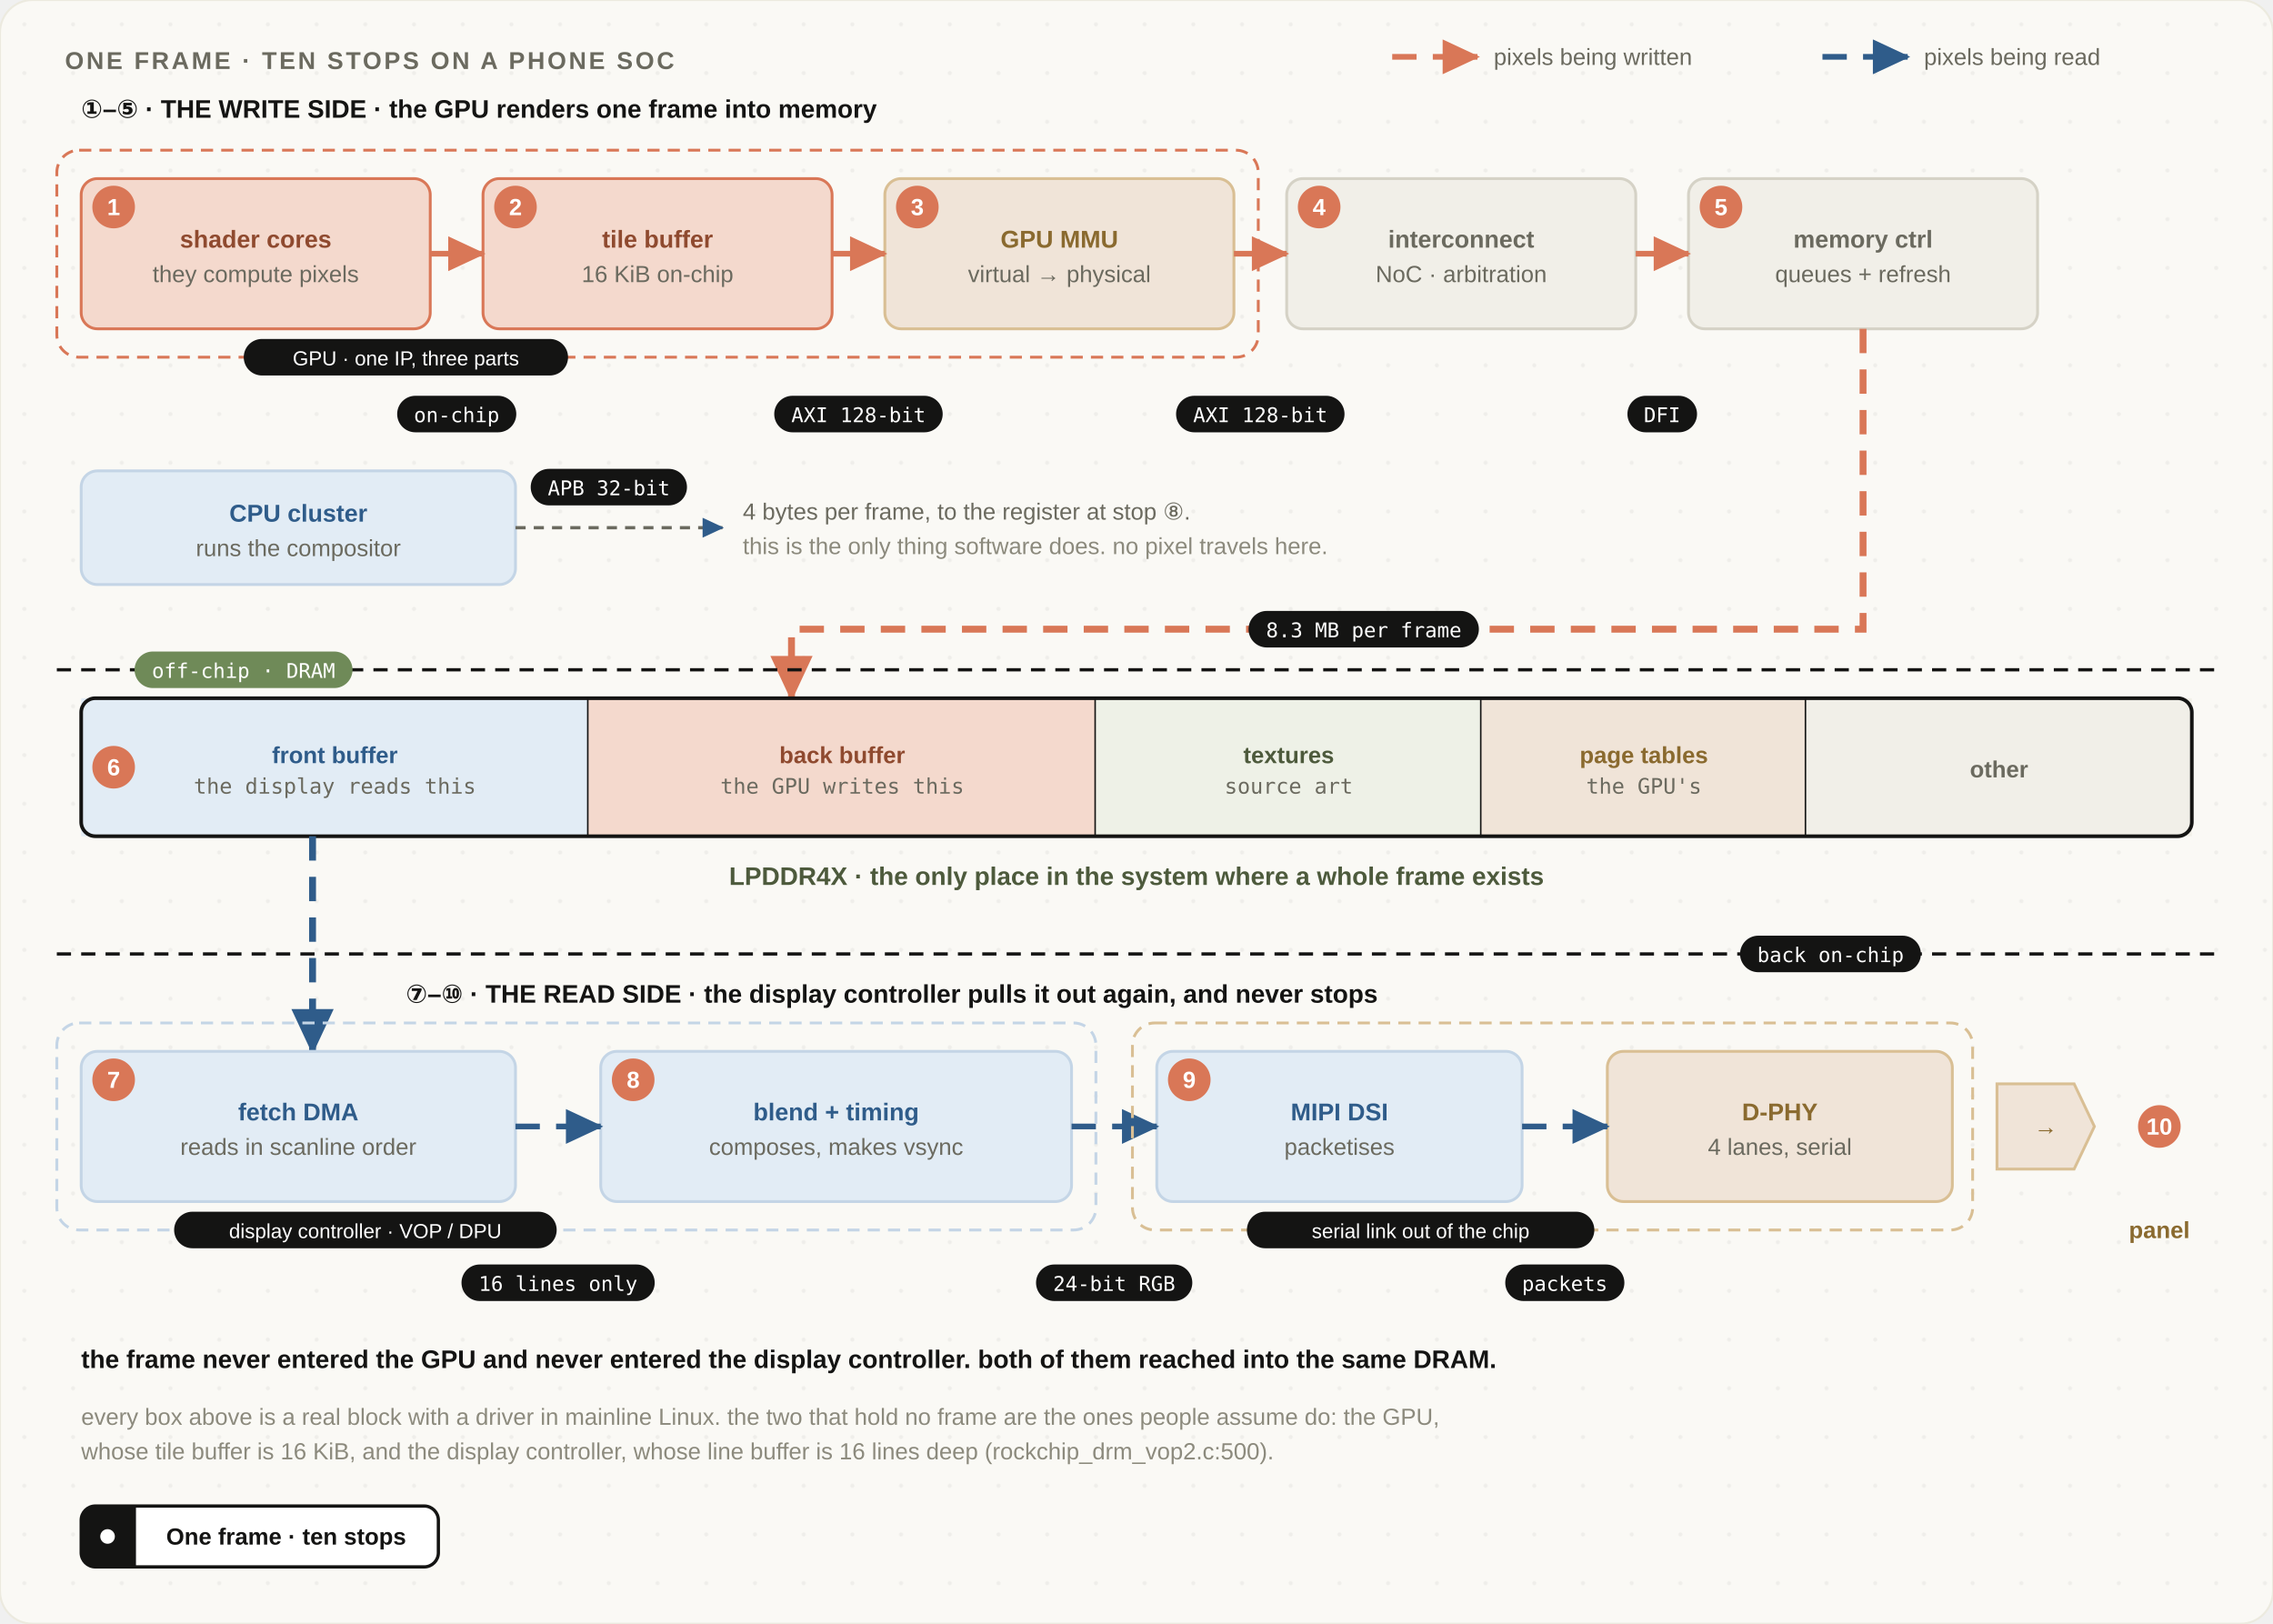
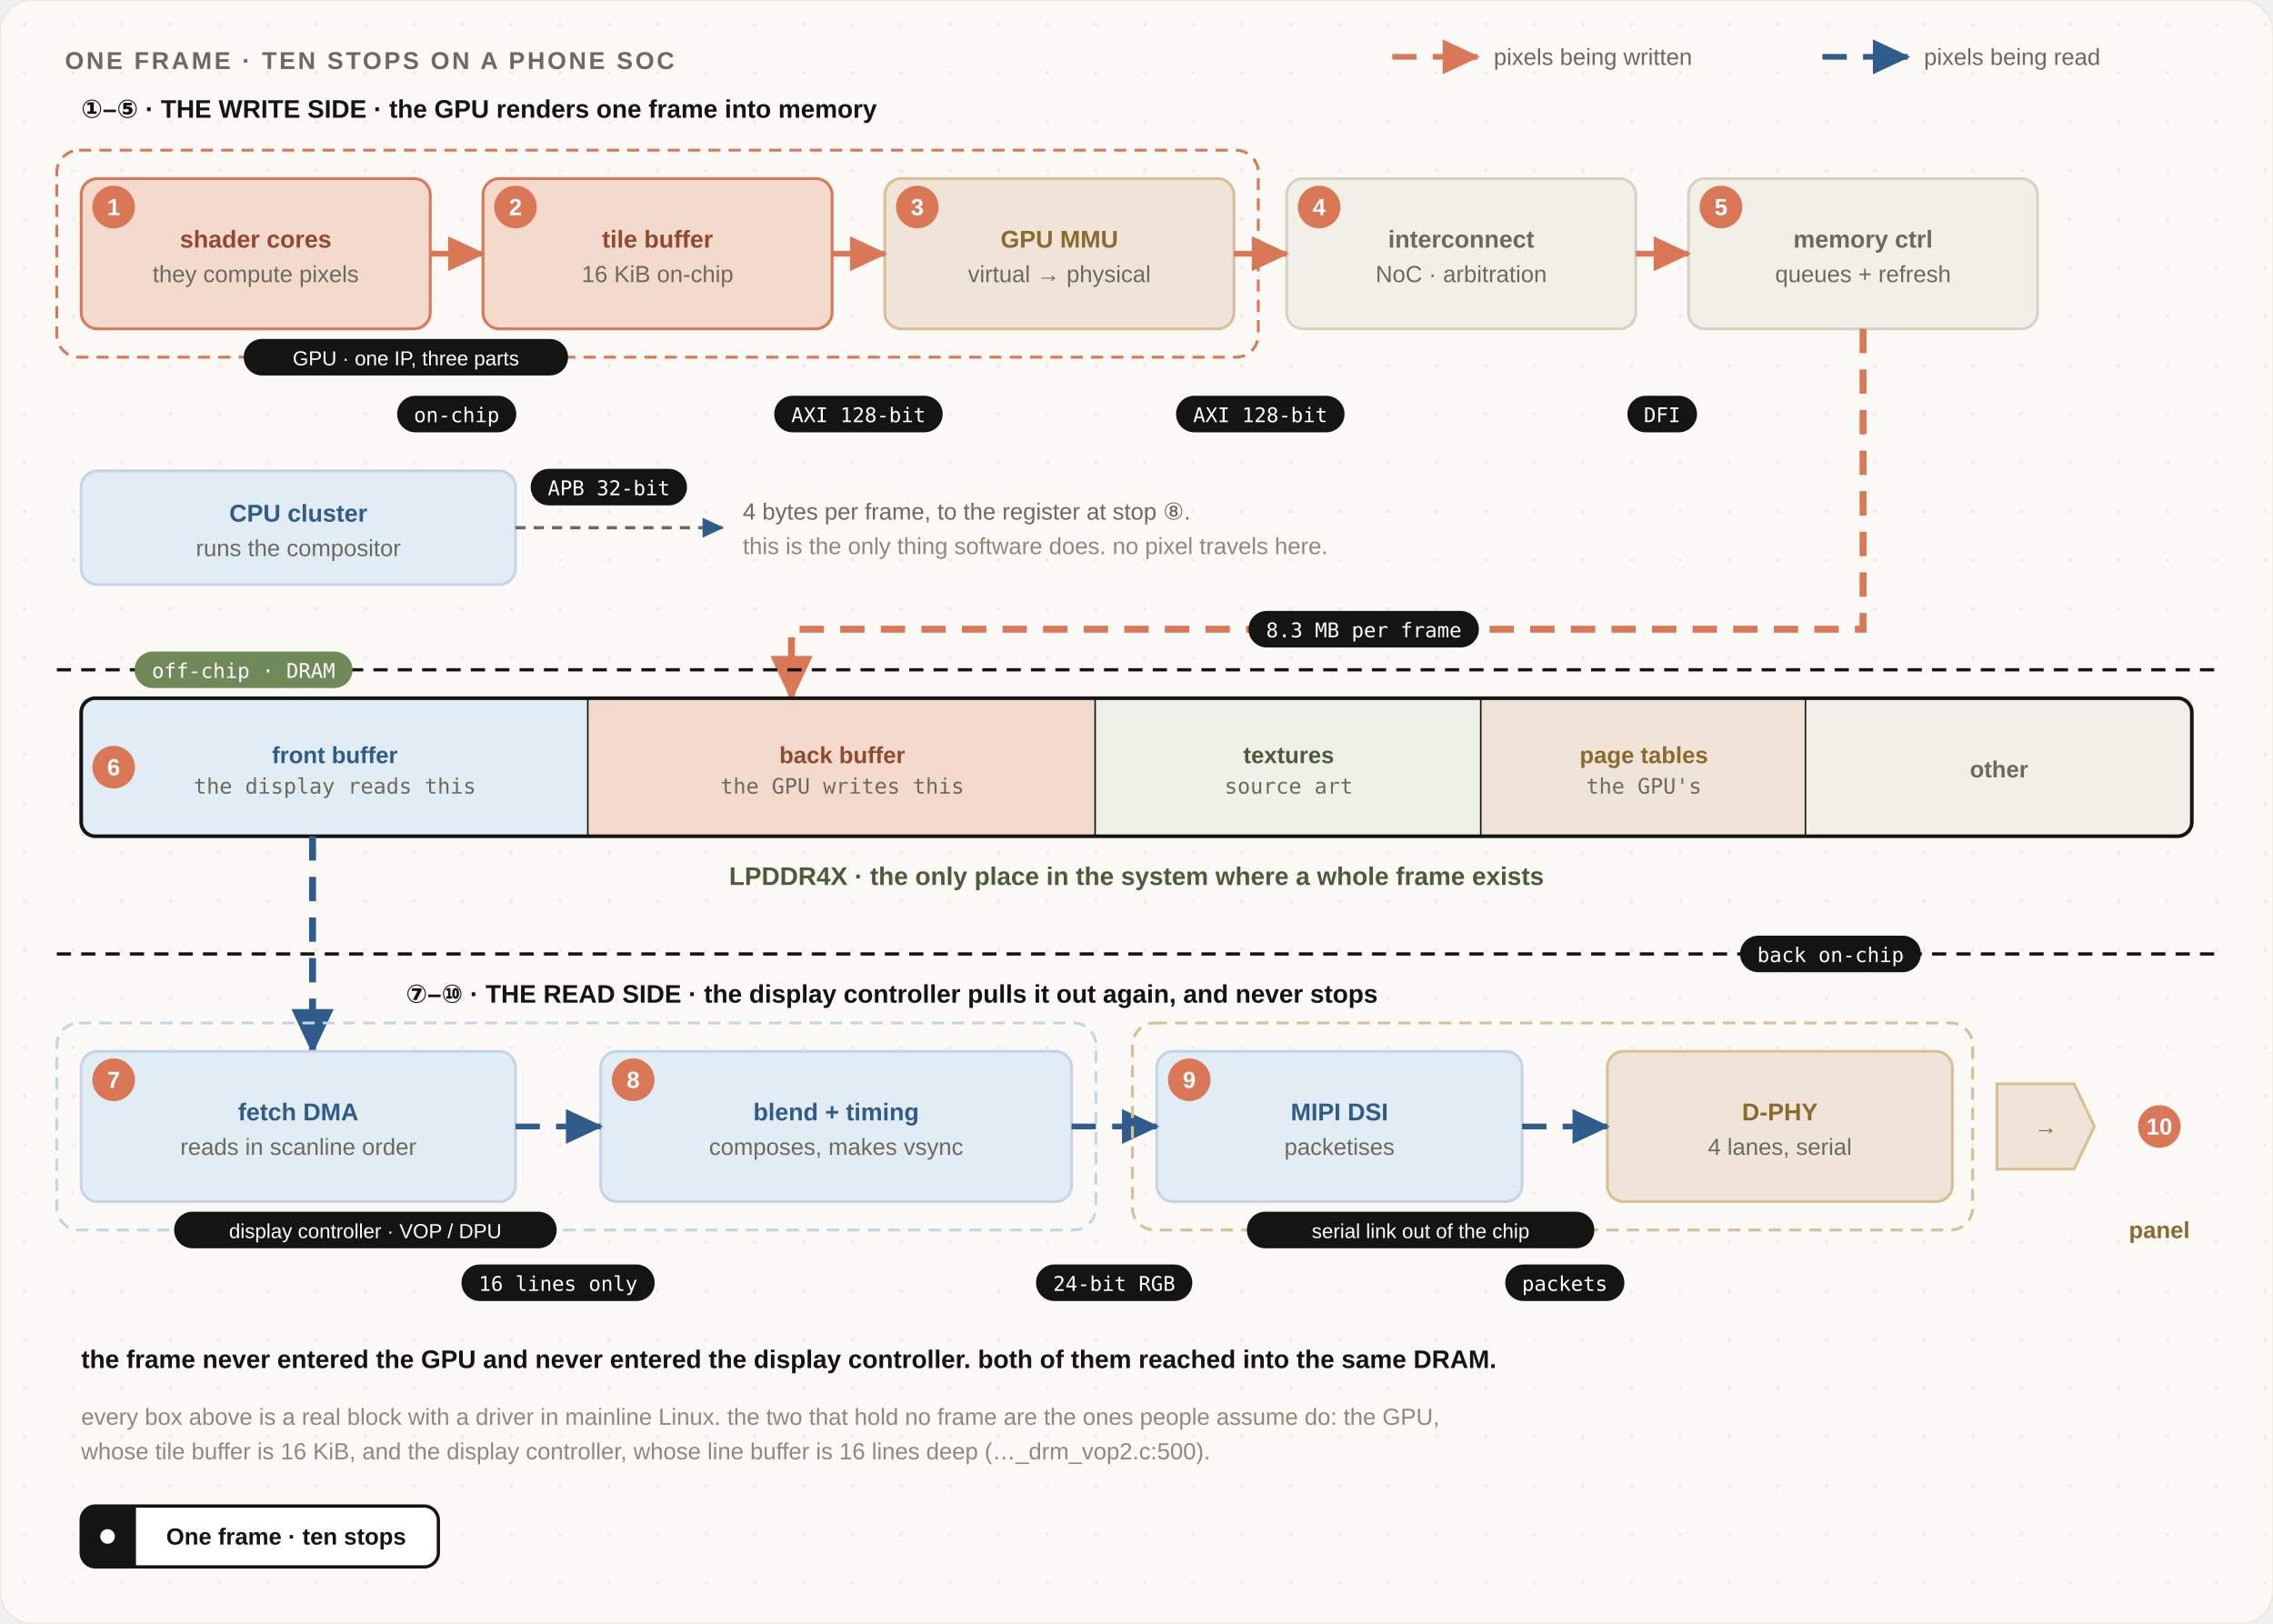
<svg xmlns="http://www.w3.org/2000/svg" viewBox="0 0 1120 800" role="img" aria-label="The full journey of one frame on a phone-class ARM64 system on chip, drawn as ten numbered stops in two rows with the memory between them. The upper row is the write side: the GPU shader cores render into an on-chip tile buffer, the results pass through the GPU's own memory management unit which translates virtual addresses to physical ones, then across the system interconnect on a 128-bit AXI bus, then through the memory controller which arbitrates between all requesters. A thick orange flowing line drops from the memory controller through the silicon boundary and into the back buffer. The memory bar spans the full width and is the only place in the system where a whole frame exists: it is divided into the front buffer the display is currently reading, the back buffer the GPU is currently writing, textures, the GPU's page tables, and other allocations. Below it the read side rises back into the chip: the display controller's fetch DMA issues read requests in scanline order, the blender and timing generator compose the layers and generate the horizontal and vertical sync signals, the MIPI DSI controller packetises the pixels and the D-PHY serialises them onto four lanes, and the signal leaves the chip through a port toward the panel. The CPU cluster sits to one side connected only by a narrow 32-bit APB configuration bus that carries four bytes per frame, and never touches a pixel. Every link is labelled with its bus type, its width and the number of bytes it carries per frame" font-family="Poppins, 'Noto Sans SC', 'Helvetica Neue', Arial, sans-serif">
  <defs>
    <style>
    .adp-f { stroke-dasharray: 12 8; animation: adpM 1.15s linear infinite; }
    .adp-f.adp-r { animation-name: adpMR; }
    .adp-f.adp-s { animation-duration: 2.1s; }
    @keyframes adpM  { to { stroke-dashoffset: -40; } }
    @keyframes adpMR { to { stroke-dashoffset:  40; } }
    /* 三条关闭动效的口子,跟 glass 同一套约定 */
    @media (prefers-reduced-motion: reduce) {
      .adp-f { animation: none; stroke-dashoffset: 0; }
    }
    :root[data-motion-freeze] .adp-f,
    html[data-motion-freeze] .adp-f { animation: none; stroke-dashoffset: 0; }
  </style>
    <pattern id="adpD" width="24" height="24" patternUnits="userSpaceOnUse">
      <circle cx="12" cy="12" r="1" fill="#141413" opacity="0.05" />
    </pattern>
    <pattern id="adpH" width="6" height="6" patternUnits="userSpaceOnUse" patternTransform="rotate(45)">
      <line x1="0" y1="0" x2="0" y2="6" stroke="#2f5c8a" stroke-width="1.6" opacity="0.35" />
    </pattern>
    <marker id="adpAO" viewBox="0 0 8 8" refX="7" refY="4" markerWidth="7" markerHeight="7" orient="auto-start-reverse">
      <path d="M0,0.5 L7.5,4 L0,7.5 Z" fill="#d97757" />
    </marker>
    <marker id="adpAB" viewBox="0 0 8 8" refX="7" refY="4" markerWidth="7" markerHeight="7" orient="auto-start-reverse">
      <path d="M0,0.5 L7.5,4 L0,7.5 Z" fill="#2f5c8a" />
    </marker>
    <marker id="adpAG" viewBox="0 0 8 8" refX="7" refY="4" markerWidth="7" markerHeight="7" orient="auto-start-reverse">
      <path d="M0,0.5 L7.5,4 L0,7.5 Z" fill="#4d5a3c" />
    </marker>
    <marker id="adpAK" viewBox="0 0 8 8" refX="7" refY="4" markerWidth="7" markerHeight="7" orient="auto-start-reverse">
      <path d="M0,0.5 L7.5,4 L0,7.5 Z" fill="#141413" />
    </marker>
    <marker id="adpAD" viewBox="0 0 8 8" refX="7" refY="4" markerWidth="7" markerHeight="7" orient="auto-start-reverse">
      <path d="M0,0.5 L7.5,4 L0,7.5 Z" fill="#8a6a2f" />
    </marker>
  </defs>
  <rect width="1120" height="800" rx="16" fill="#faf9f5" stroke="#eceadf" />
  <rect width="1120" height="800" rx="16" fill="url(#adpD)" />
  <text x="32" y="34" font-size="12" font-weight="600" letter-spacing="1.2" fill="#6b6a5f">ONE FRAME · TEN STOPS ON A PHONE SOC</text>
  <path d="M686 28 L728 28" fill="none" stroke="#d97757" stroke-width="2.8" class="adp-f" marker-end="url(#adpAO)" />
  <text x="736" y="32" text-anchor="start" font-size="11.5" fill="#6b6a5f">pixels being written</text>
  <path d="M898 28 L940 28" fill="none" stroke="#2f5c8a" stroke-width="2.8" class="adp-f" marker-end="url(#adpAB)" />
  <text x="948" y="32" text-anchor="start" font-size="11.5" fill="#6b6a5f">pixels being read</text>
  <text x="40" y="58" text-anchor="start" font-size="12.5" font-weight="600" fill="#141413">①–⑤ · THE WRITE SIDE · the GPU renders one frame into memory</text>
  <rect x="40" y="88" width="172" height="74" rx="8" fill="#f4d9cd" stroke="#d97757" stroke-width="1.4" />
  <text x="126" y="122" text-anchor="middle" font-size="12" font-weight="600" fill="#8f4a2f">shader cores</text>
  <text x="126" y="139" text-anchor="middle" font-size="11.5" fill="#6b6a5f">they compute pixels</text>
  <rect x="238" y="88" width="172" height="74" rx="8" fill="#f4d9cd" stroke="#d97757" stroke-width="1.4" />
  <text x="324" y="122" text-anchor="middle" font-size="12" font-weight="600" fill="#8f4a2f">tile buffer</text>
  <text x="324" y="139" text-anchor="middle" font-size="11.5" fill="#6b6a5f">16 KiB on-chip</text>
  <rect x="436" y="88" width="172" height="74" rx="8" fill="#f0e4d8" stroke="#d9bf94" stroke-width="1.4" />
  <text x="522" y="122" text-anchor="middle" font-size="12" font-weight="600" fill="#8a6a2f">GPU MMU</text>
  <text x="522" y="139" text-anchor="middle" font-size="11.5" fill="#6b6a5f">virtual → physical</text>
  <rect x="634" y="88" width="172" height="74" rx="8" fill="#f1efe8" stroke="#d5d2c6" stroke-width="1.4" />
  <text x="720" y="122" text-anchor="middle" font-size="12" font-weight="600" fill="#6b6a5f">interconnect</text>
  <text x="720" y="139" text-anchor="middle" font-size="11.5" fill="#6b6a5f">NoC · arbitration</text>
  <rect x="832" y="88" width="172" height="74" rx="8" fill="#f1efe8" stroke="#d5d2c6" stroke-width="1.4" />
  <text x="918" y="122" text-anchor="middle" font-size="12" font-weight="600" fill="#6b6a5f">memory ctrl</text>
  <text x="918" y="139" text-anchor="middle" font-size="11.5" fill="#6b6a5f">queues + refresh</text>
  <path d="M212 125 L238 125" fill="none" stroke="#d97757" stroke-width="2.8" class="adp-f" marker-end="url(#adpAO)" />
  <circle cx="56" cy="102" r="10.5" fill="#d97757" />
  <text x="56" y="106" text-anchor="middle" font-size="11.5" font-weight="700" fill="#ffffff">1</text>
  <path d="M410 125 L436 125" fill="none" stroke="#d97757" stroke-width="2.8" class="adp-f" marker-end="url(#adpAO)" />
  <circle cx="254" cy="102" r="10.5" fill="#d97757" />
  <text x="254" y="106" text-anchor="middle" font-size="11.5" font-weight="700" fill="#ffffff">2</text>
  <path d="M608 125 L634 125" fill="none" stroke="#d97757" stroke-width="2.8" class="adp-f" marker-end="url(#adpAO)" />
  <circle cx="452" cy="102" r="10.5" fill="#d97757" />
  <text x="452" y="106" text-anchor="middle" font-size="11.5" font-weight="700" fill="#ffffff">3</text>
  <path d="M806 125 L832 125" fill="none" stroke="#d97757" stroke-width="2.8" class="adp-f" marker-end="url(#adpAO)" />
  <circle cx="650" cy="102" r="10.5" fill="#d97757" />
  <text x="650" y="106" text-anchor="middle" font-size="11.5" font-weight="700" fill="#ffffff">4</text>
  <circle cx="848" cy="102" r="10.5" fill="#d97757" />
  <text x="848" y="106" text-anchor="middle" font-size="11.5" font-weight="700" fill="#ffffff">5</text>
  <rect x="28" y="74" width="592" height="102" rx="11" fill="none" stroke="#d97757" stroke-width="1.4" stroke-dasharray="6 4" />
  <rect x="120.1" y="167" width="159.8" height="18" rx="9" fill="#141413" />
  <text x="200" y="180" text-anchor="middle" font-size="10" fill="#ffffff">GPU · one IP, three parts</text>
  <rect x="195.7" y="195" width="58.7" height="18" rx="9" fill="#141413" />
  <text x="225" y="208" text-anchor="middle" font-size="10" font-family="'JetBrains Mono', monospace" fill="#ffffff">on-chip</text>
  <rect x="381.5" y="195" width="83.0" height="18" rx="9" fill="#141413" />
  <text x="423" y="208" text-anchor="middle" font-size="10" font-family="'JetBrains Mono', monospace" fill="#ffffff">AXI 128-bit</text>
  <rect x="579.5" y="195" width="83.0" height="18" rx="9" fill="#141413" />
  <text x="621" y="208" text-anchor="middle" font-size="10" font-family="'JetBrains Mono', monospace" fill="#ffffff">AXI 128-bit</text>
  <rect x="801.9" y="195" width="34.3" height="18" rx="9" fill="#141413" />
  <text x="819" y="208" text-anchor="middle" font-size="10" font-family="'JetBrains Mono', monospace" fill="#ffffff">DFI</text>
  <rect x="40" y="232" width="214" height="56" rx="8" fill="#e2ecf5" stroke="#c4d5e6" stroke-width="1.4" />
  <text x="147" y="257" text-anchor="middle" font-size="12" font-weight="600" fill="#2f5c8a">CPU cluster</text>
  <text x="147" y="274" text-anchor="middle" font-size="11.5" fill="#6b6a5f">runs the compositor</text>
  <path d="M254 260 L356 260" fill="none" stroke="#6b6a5f" stroke-width="1.6" stroke-dasharray="5 4" marker-end="url(#adpAB)" />
  <rect x="261.5" y="231" width="77.0" height="18" rx="9" fill="#141413" />
  <text x="300" y="244" text-anchor="middle" font-size="10" font-family="'JetBrains Mono', monospace" fill="#ffffff">APB 32-bit</text>
  <text x="366" y="256" text-anchor="start" font-size="11.5" fill="#6b6a5f">4 bytes per frame, to the register at stop ⑧.</text>
  <text x="366" y="273" text-anchor="start" font-size="11.5" fill="#8c8a7d">this is the only thing software does. no pixel travels here.</text>
  <path d="M918 162 L918 310 L390 310 L390 344" fill="none" stroke="#d97757" stroke-width="3.4" class="adp-f" marker-end="url(#adpAO)" />
  <rect x="615.2" y="301" width="113.5" height="18" rx="9" fill="#141413" />
  <text x="672" y="314" text-anchor="middle" font-size="10" font-family="'JetBrains Mono', monospace" fill="#ffffff">8.3 MB per frame</text>
  <path d="M28 330 L1092 330" fill="none" stroke="#141413" stroke-width="1.6" stroke-dasharray="7 5" />
  <rect x="66.3" y="321" width="107.4" height="18" rx="9" fill="#6f8a58" />
  <text x="120" y="334" text-anchor="middle" font-size="10" font-family="'JetBrains Mono', monospace" fill="#ffffff">off-chip · DRAM</text>
  <rect x="40" y="344" width="250" height="68" fill="#e2ecf5" />
  <text x="165" y="376" text-anchor="middle" font-size="11.5" font-weight="600" fill="#2f5c8a">front buffer</text>
  <text x="165" y="391" text-anchor="middle" font-size="10.5" font-family="'JetBrains Mono', monospace" fill="#6b6a5f">the display reads this</text>
  <line x1="290" y1="344" x2="290" y2="412" stroke="#141413" stroke-width="1.5" />
  <rect x="290" y="344" width="250" height="68" fill="#f4d9cd" />
  <text x="415" y="376" text-anchor="middle" font-size="11.5" font-weight="600" fill="#8f4a2f">back buffer</text>
  <text x="415" y="391" text-anchor="middle" font-size="10.5" font-family="'JetBrains Mono', monospace" fill="#6b6a5f">the GPU writes this</text>
  <line x1="540" y1="344" x2="540" y2="412" stroke="#141413" stroke-width="1.5" />
  <rect x="540" y="344" width="190" height="68" fill="#eef1e7" />
  <text x="635" y="376" text-anchor="middle" font-size="11.5" font-weight="600" fill="#4d5a3c">textures</text>
  <text x="635" y="391" text-anchor="middle" font-size="10.5" font-family="'JetBrains Mono', monospace" fill="#6b6a5f">source art</text>
  <line x1="730" y1="344" x2="730" y2="412" stroke="#141413" stroke-width="1.5" />
  <rect x="730" y="344" width="160" height="68" fill="#f0e4d8" />
  <text x="810" y="376" text-anchor="middle" font-size="11.5" font-weight="600" fill="#8a6a2f">page tables</text>
  <text x="810" y="391" text-anchor="middle" font-size="10.5" font-family="'JetBrains Mono', monospace" fill="#6b6a5f">the GPU's</text>
  <line x1="890" y1="344" x2="890" y2="412" stroke="#141413" stroke-width="1.5" />
  <rect x="890" y="344" width="190" height="68" fill="#f1efe8" />
  <text x="985" y="383" text-anchor="middle" font-size="11.5" font-weight="600" fill="#6b6a5f">other</text>
  <rect x="40" y="344" width="1040" height="68" rx="7" fill="none" stroke="#141413" stroke-width="1.8" />
  <circle cx="56" cy="378" r="10.5" fill="#d97757" />
  <text x="56" y="382" text-anchor="middle" font-size="11.5" font-weight="700" fill="#ffffff">6</text>
  <text x="560" y="436" text-anchor="middle" font-size="12.5" font-weight="600" fill="#4d5a3c">LPDDR4X · the only place in the system where a whole frame exists</text>
  <path d="M28 470 L1092 470" fill="none" stroke="#141413" stroke-width="1.6" stroke-dasharray="7 5" />
  <rect x="857.4" y="461" width="89.1" height="18" rx="9" fill="#141413" />
  <text x="902" y="474" text-anchor="middle" font-size="10" font-family="'JetBrains Mono', monospace" fill="#ffffff">back on-chip</text>
  <text x="200" y="494" text-anchor="start" font-size="12.5" font-weight="600" fill="#141413">⑦–⑩ · THE READ SIDE · the display controller pulls it out again, and never stops</text>
  <path d="M154 412 L154 518" fill="none" stroke="#2f5c8a" stroke-width="3.4" class="adp-f" marker-end="url(#adpAB)" />
  <rect x="40" y="518" width="214" height="74" rx="8" fill="#e2ecf5" stroke="#c4d5e6" stroke-width="1.4" />
  <text x="147" y="552" text-anchor="middle" font-size="12" font-weight="600" fill="#2f5c8a">fetch DMA</text>
  <text x="147" y="569" text-anchor="middle" font-size="11.5" fill="#6b6a5f">reads in scanline order</text>
  <rect x="296" y="518" width="232" height="74" rx="8" fill="#e2ecf5" stroke="#c4d5e6" stroke-width="1.4" />
  <text x="412" y="552" text-anchor="middle" font-size="12" font-weight="600" fill="#2f5c8a">blend + timing</text>
  <text x="412" y="569" text-anchor="middle" font-size="11.5" fill="#6b6a5f">composes, makes vsync</text>
  <rect x="570" y="518" width="180" height="74" rx="8" fill="#e2ecf5" stroke="#c4d5e6" stroke-width="1.4" />
  <text x="660" y="552" text-anchor="middle" font-size="12" font-weight="600" fill="#2f5c8a">MIPI DSI</text>
  <text x="660" y="569" text-anchor="middle" font-size="11.5" fill="#6b6a5f">packetises</text>
  <rect x="792" y="518" width="170" height="74" rx="8" fill="#f0e4d8" stroke="#d9bf94" stroke-width="1.4" />
  <text x="877" y="552" text-anchor="middle" font-size="12" font-weight="600" fill="#8a6a2f">D-PHY</text>
  <text x="877" y="569" text-anchor="middle" font-size="11.5" fill="#6b6a5f">4 lanes, serial</text>
  <path d="M254 555 L296 555" fill="none" stroke="#2f5c8a" stroke-width="2.8" class="adp-f" marker-end="url(#adpAB)" />
  <path d="M528 555 L570 555" fill="none" stroke="#2f5c8a" stroke-width="2.8" class="adp-f" marker-end="url(#adpAB)" />
  <path d="M750 555 L792 555" fill="none" stroke="#2f5c8a" stroke-width="2.8" class="adp-f" marker-end="url(#adpAB)" />
  <circle cx="56" cy="532" r="10.5" fill="#d97757" />
  <text x="56" y="536" text-anchor="middle" font-size="11.5" font-weight="700" fill="#ffffff">7</text>
  <circle cx="312" cy="532" r="10.5" fill="#d97757" />
  <text x="312" y="536" text-anchor="middle" font-size="11.5" font-weight="700" fill="#ffffff">8</text>
  <circle cx="586" cy="532" r="10.5" fill="#d97757" />
  <text x="586" y="536" text-anchor="middle" font-size="11.5" font-weight="700" fill="#ffffff">9</text>
  <rect x="28" y="504" width="512" height="102" rx="11" fill="none" stroke="#c4d5e6" stroke-width="1.4" stroke-dasharray="6 4" />
  <rect x="85.8" y="597" width="188.5" height="18" rx="9" fill="#141413" />
  <text x="180" y="610" text-anchor="middle" font-size="10" fill="#ffffff">display controller · VOP / DPU</text>
  <rect x="558" y="504" width="414" height="102" rx="11" fill="none" stroke="#d9bf94" stroke-width="1.4" stroke-dasharray="6 4" />
  <rect x="614.4" y="597" width="171.2" height="18" rx="9" fill="#141413" />
  <text x="700" y="610" text-anchor="middle" font-size="10" fill="#ffffff">serial link out of the chip</text>
  <rect x="227.4" y="623" width="95.2" height="18" rx="9" fill="#141413" />
  <text x="275" y="636" text-anchor="middle" font-size="10" font-family="'JetBrains Mono', monospace" fill="#ffffff">16 lines only</text>
  <rect x="510.5" y="623" width="77.0" height="18" rx="9" fill="#141413" />
  <text x="549" y="636" text-anchor="middle" font-size="10" font-family="'JetBrains Mono', monospace" fill="#ffffff">24-bit RGB</text>
  <rect x="741.7" y="623" width="58.7" height="18" rx="9" fill="#141413" />
  <text x="771" y="636" text-anchor="middle" font-size="10" font-family="'JetBrains Mono', monospace" fill="#ffffff">packets</text>
  <path d="M984,534 L1022,534 L1032,555.0 L1022,576 L984,576 Z" fill="#f0e4d8" stroke="#d9bf94" stroke-width="1.4" />
  <text x="1008" y="559" text-anchor="middle" font-size="11.5" font-weight="600" fill="#8a6a2f">→</text>
  <circle cx="1064" cy="555" r="10.5" fill="#d97757" />
  <text x="1064" y="559" text-anchor="middle" font-size="11.5" font-weight="700" fill="#ffffff">10</text>
  <text x="1064" y="610" text-anchor="middle" font-size="11.5" font-weight="600" fill="#8a6a2f">panel</text>
  <text x="40" y="674" text-anchor="start" font-size="12.5" font-weight="600" fill="#141413">the frame never entered the GPU and never entered the display controller. both of them reached into the same DRAM.</text>
  <text x="40" y="702" text-anchor="start" font-size="11.5" fill="#8c8a7d">every box above is a real block with a driver in mainline Linux. the two that hold no frame are the ones people assume do: the GPU,</text>
-   <text x="40" y="719" text-anchor="start" font-size="11.5" fill="#8c8a7d">whose tile buffer is 16 KiB, and the display controller, whose line buffer is 16 lines deep (rockchip_drm_vop2.c:500).</text>
+   <text x="40" y="719" text-anchor="start" font-size="11.5" fill="#8c8a7d">whose tile buffer is 16 KiB, and the display controller, whose line buffer is 16 lines deep (…_drm_vop2.c:500).</text>
  <rect x="40" y="742" width="176" height="30" rx="7" fill="#ffffff" stroke="#141413" stroke-width="1.6" />
  <path d="M40 749 a7 7 0 0 1 7-7 h20 v30 h-20 a7 7 0 0 1 -7 -7 Z" fill="#141413" />
  <circle cx="53" cy="757" r="3.6" fill="#ffffff" />
  <text x="141" y="761" text-anchor="middle" font-size="11.5" font-weight="600" fill="#141413">One frame · ten stops</text>
</svg>
